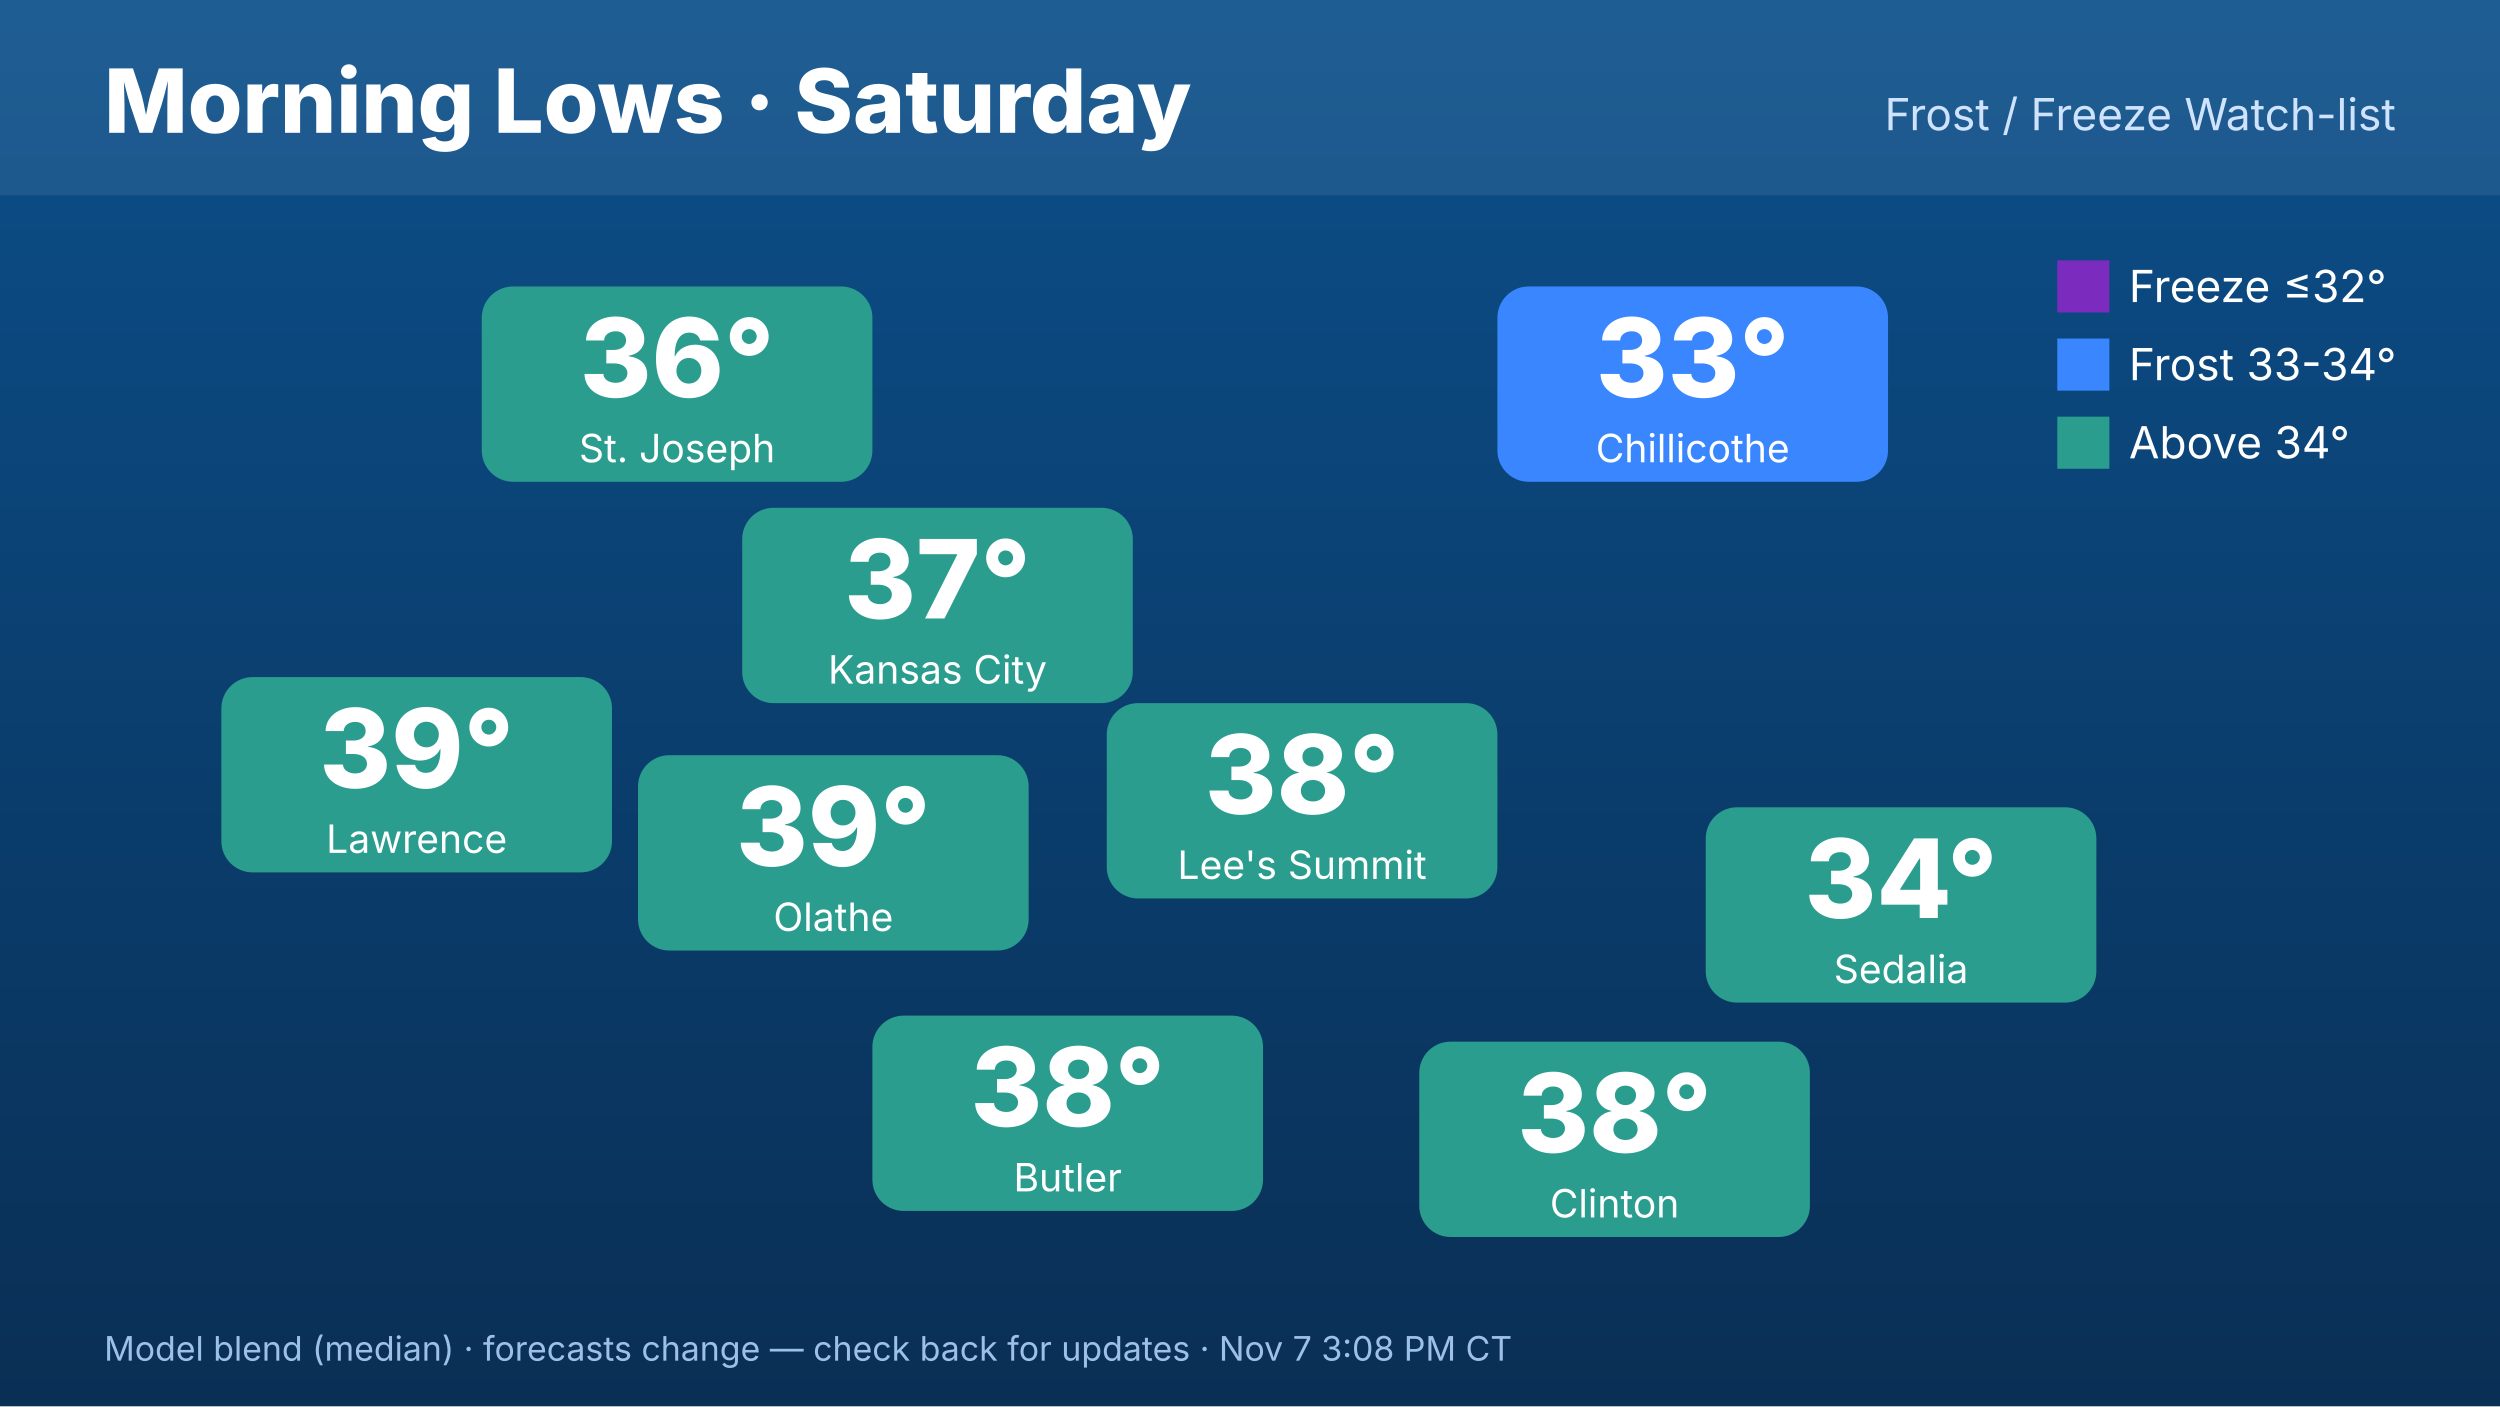
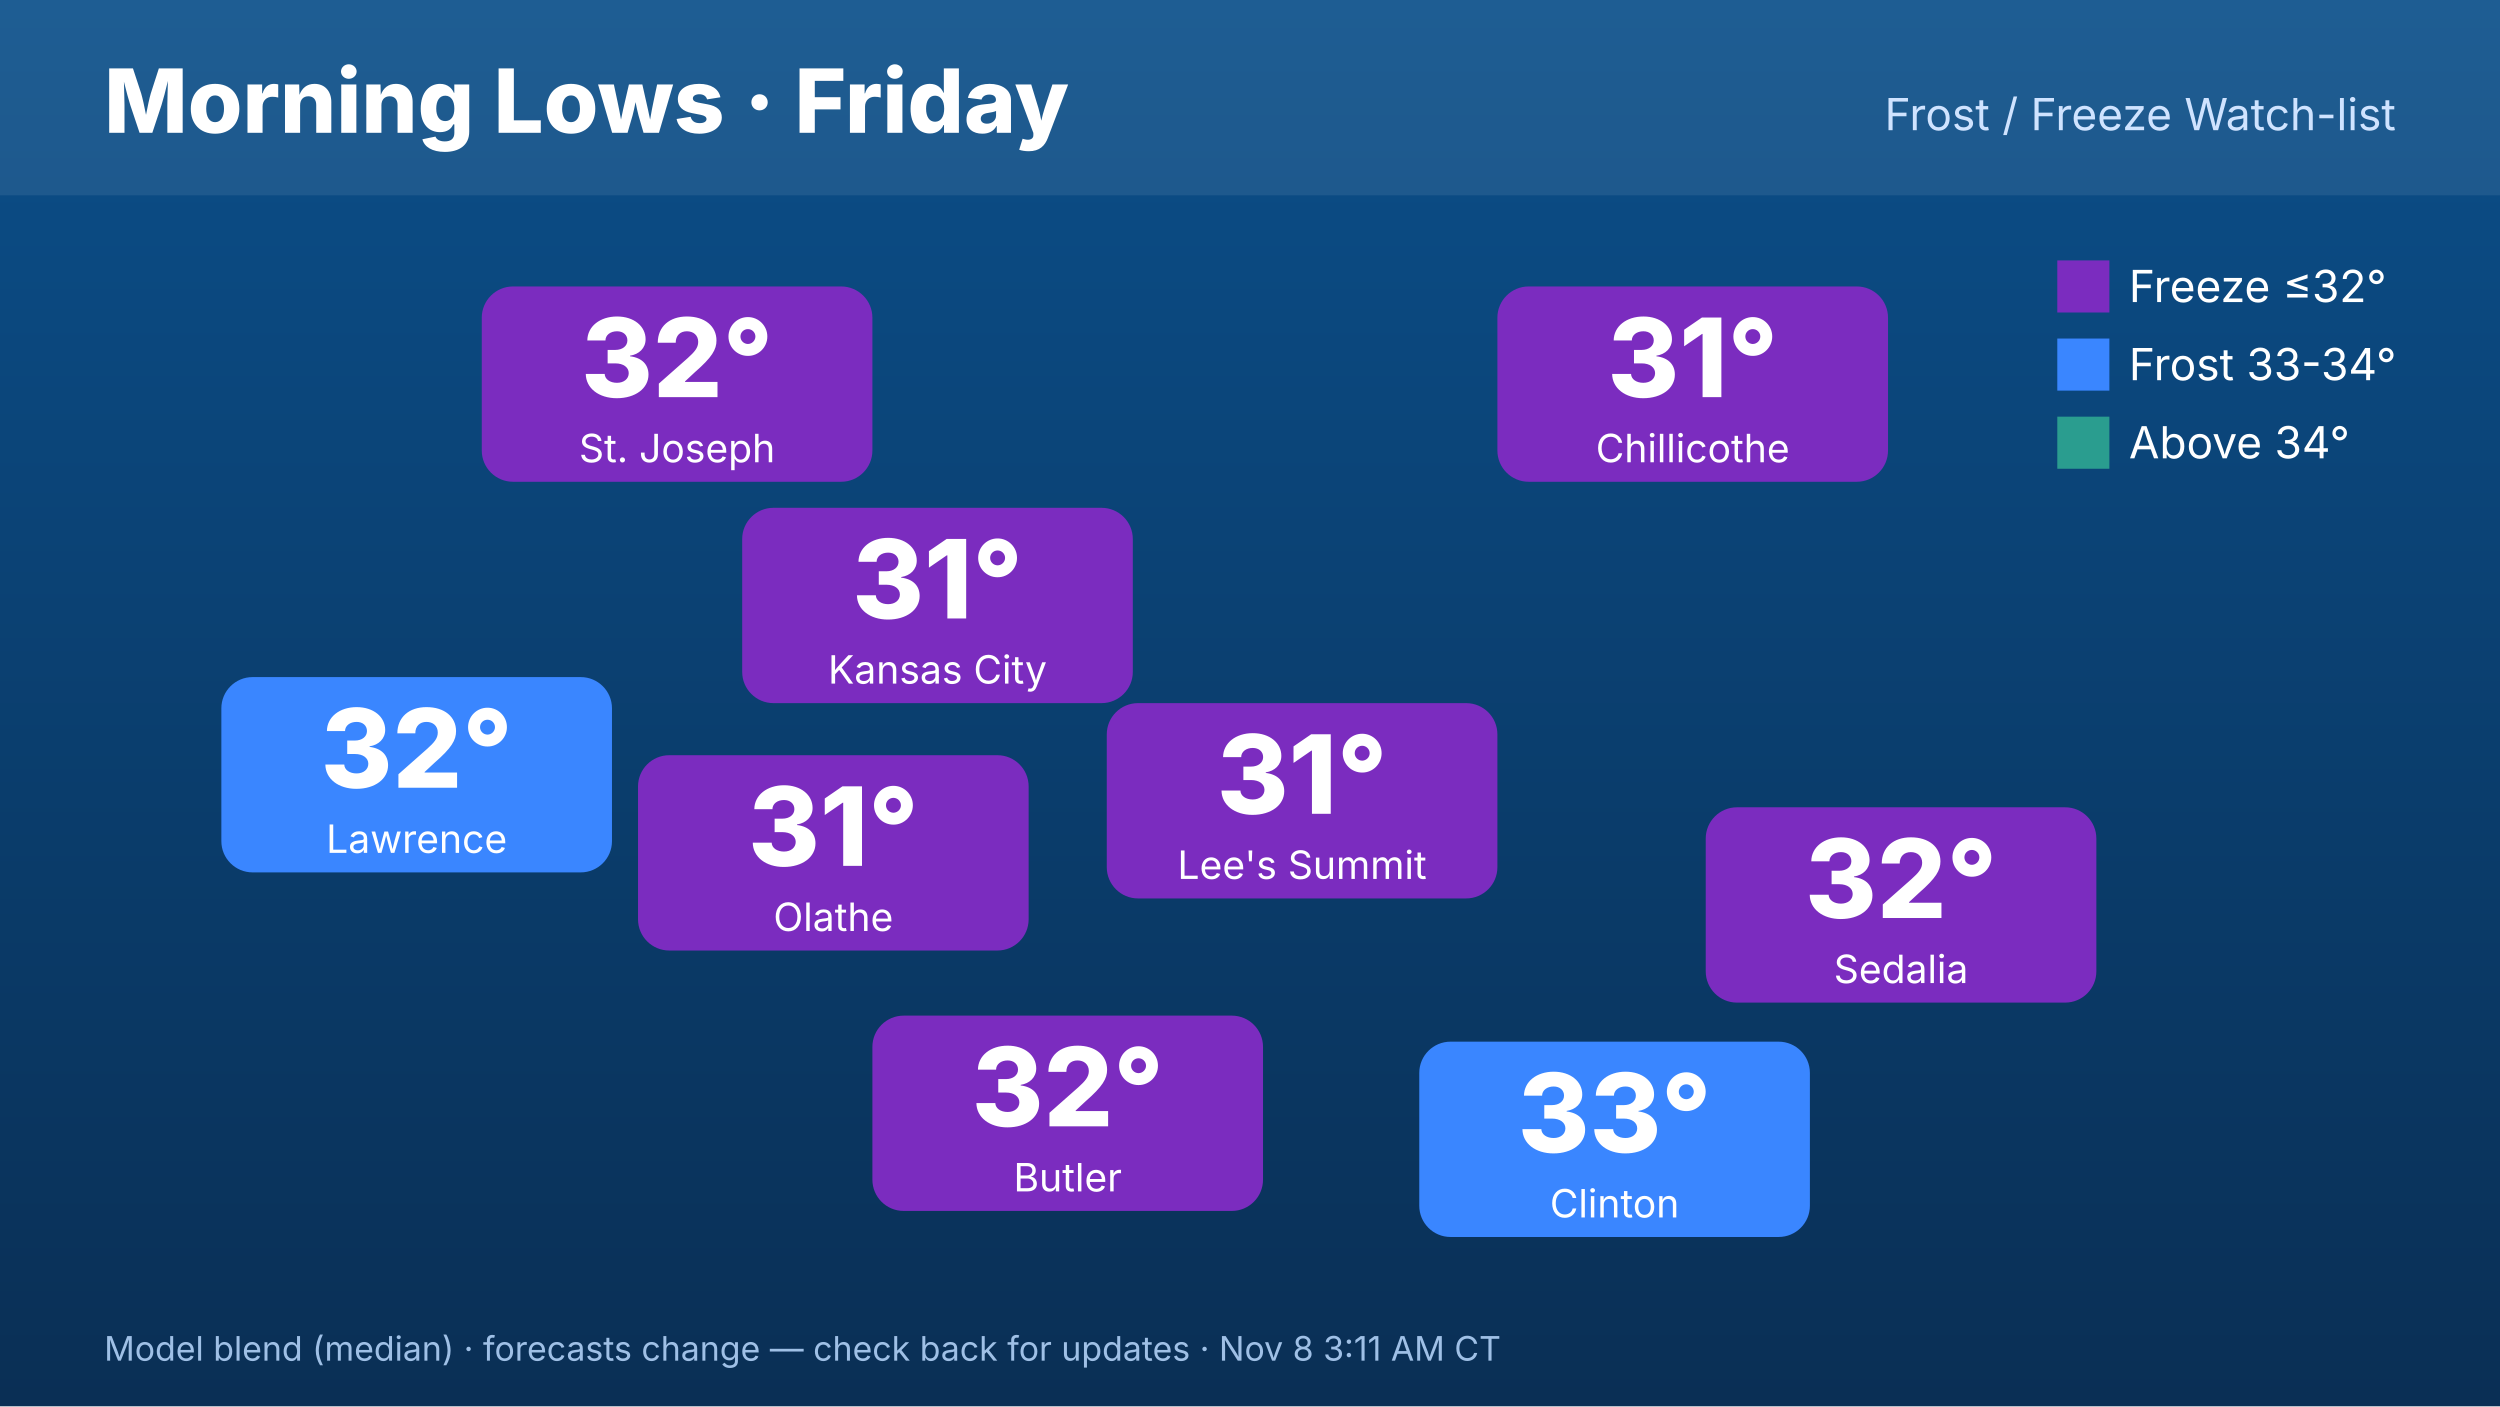
<svg xmlns="http://www.w3.org/2000/svg" width="1920" height="1080" viewBox="0 0 1920 1080" font-family="Inter,Helvetica,Arial,sans-serif">
  <defs>
    <linearGradient id="bg" x1="0" y1="0" x2="0" y2="1">
      <stop offset="0" stop-color="#0b4f8a" />
      <stop offset="1" stop-color="#0a2f55" />
    </linearGradient>
  </defs>
  <rect width="1920" height="1080" fill="url(#bg)" />
  <rect x="0" y="0" width="1920" height="150" fill="#ffffff" opacity=".08" />
-   <text x="80" y="102" font-size="68" font-weight="800" fill="#fff">Morning Lows · Saturday</text>
+   <text x="80" y="102" font-size="68" font-weight="800" fill="#fff">Morning Lows · Friday</text>
  <text x="1840" y="100" font-size="34" fill="#cfe3ff" text-anchor="end">Frost / Freeze Watch-list</text>
-   <rect x="570" y="390" width="300" height="150" rx="24" fill="#2a9d8f" />
-   <text x="720" y="475" font-size="84" font-weight="800" fill="#fff" text-anchor="middle">37°</text>
+   <rect x="570" y="390" width="300" height="150" rx="24" fill="#7b2cbf" />
+   <text x="720" y="475" font-size="84" font-weight="800" fill="#fff" text-anchor="middle">31°</text>
  <text x="720" y="525" font-size="30" fill="#fff" text-anchor="middle">Kansas City</text>
-   <rect x="370" y="220" width="300" height="150" rx="24" fill="#2a9d8f" />
-   <text x="520" y="305" font-size="84" font-weight="800" fill="#fff" text-anchor="middle">36°</text>
+   <rect x="370" y="220" width="300" height="150" rx="24" fill="#7b2cbf" />
+   <text x="520" y="305" font-size="84" font-weight="800" fill="#fff" text-anchor="middle">32°</text>
  <text x="520" y="355" font-size="30" fill="#fff" text-anchor="middle">St. Joseph</text>
-   <rect x="170" y="520" width="300" height="150" rx="24" fill="#2a9d8f" />
-   <text x="320" y="605" font-size="84" font-weight="800" fill="#fff" text-anchor="middle">39°</text>
+   <rect x="170" y="520" width="300" height="150" rx="24" fill="#3a86ff" />
+   <text x="320" y="605" font-size="84" font-weight="800" fill="#fff" text-anchor="middle">32°</text>
  <text x="320" y="655" font-size="30" fill="#fff" text-anchor="middle">Lawrence</text>
-   <rect x="1150" y="220" width="300" height="150" rx="24" fill="#3a86ff" />
-   <text x="1300" y="305" font-size="84" font-weight="800" fill="#fff" text-anchor="middle">33°</text>
+   <rect x="1150" y="220" width="300" height="150" rx="24" fill="#7b2cbf" />
+   <text x="1300" y="305" font-size="84" font-weight="800" fill="#fff" text-anchor="middle">31°</text>
  <text x="1300" y="355" font-size="30" fill="#fff" text-anchor="middle">Chillicothe</text>
-   <rect x="1310" y="620" width="300" height="150" rx="24" fill="#2a9d8f" />
-   <text x="1460" y="705" font-size="84" font-weight="800" fill="#fff" text-anchor="middle">34°</text>
+   <rect x="1310" y="620" width="300" height="150" rx="24" fill="#7b2cbf" />
+   <text x="1460" y="705" font-size="84" font-weight="800" fill="#fff" text-anchor="middle">32°</text>
  <text x="1460" y="755" font-size="30" fill="#fff" text-anchor="middle">Sedalia</text>
-   <rect x="1090" y="800" width="300" height="150" rx="24" fill="#2a9d8f" />
-   <text x="1240" y="885" font-size="84" font-weight="800" fill="#fff" text-anchor="middle">38°</text>
+   <rect x="1090" y="800" width="300" height="150" rx="24" fill="#3a86ff" />
+   <text x="1240" y="885" font-size="84" font-weight="800" fill="#fff" text-anchor="middle">33°</text>
  <text x="1240" y="935" font-size="30" fill="#fff" text-anchor="middle">Clinton</text>
-   <rect x="670" y="780" width="300" height="150" rx="24" fill="#2a9d8f" />
-   <text x="820" y="865" font-size="84" font-weight="800" fill="#fff" text-anchor="middle">38°</text>
+   <rect x="670" y="780" width="300" height="150" rx="24" fill="#7b2cbf" />
+   <text x="820" y="865" font-size="84" font-weight="800" fill="#fff" text-anchor="middle">32°</text>
  <text x="820" y="915" font-size="30" fill="#fff" text-anchor="middle">Butler</text>
-   <rect x="490" y="580" width="300" height="150" rx="24" fill="#2a9d8f" />
-   <text x="640" y="665" font-size="84" font-weight="800" fill="#fff" text-anchor="middle">39°</text>
+   <rect x="490" y="580" width="300" height="150" rx="24" fill="#7b2cbf" />
+   <text x="640" y="665" font-size="84" font-weight="800" fill="#fff" text-anchor="middle">31°</text>
  <text x="640" y="715" font-size="30" fill="#fff" text-anchor="middle">Olathe</text>
-   <rect x="850" y="540" width="300" height="150" rx="24" fill="#2a9d8f" />
-   <text x="1000" y="625" font-size="84" font-weight="800" fill="#fff" text-anchor="middle">38°</text>
+   <rect x="850" y="540" width="300" height="150" rx="24" fill="#7b2cbf" />
+   <text x="1000" y="625" font-size="84" font-weight="800" fill="#fff" text-anchor="middle">31°</text>
  <text x="1000" y="675" font-size="30" fill="#fff" text-anchor="middle">Lee's Summit</text>
  <g font-size="34" fill="#fff">
    <rect x="1580" y="200" width="40" height="40" fill="#7b2cbf" />
    <text x="1635" y="232">Freeze ≤32°</text>
    <rect x="1580" y="260" width="40" height="40" fill="#3a86ff" />
    <text x="1635" y="292">Frost 33-34°</text>
    <rect x="1580" y="320" width="40" height="40" fill="#2a9d8f" />
    <text x="1635" y="352">Above 34°</text>
  </g>
-   <text x="80" y="1045" font-size="26" fill="#9fc0e6">Model blend (median) · forecasts change — check back for updates · Nov 7 3:08 PM CT</text>
+   <text x="80" y="1045" font-size="26" fill="#9fc0e6">Model blend (median) · forecasts change — check back for updates · Nov 8 3:11 AM CT</text>
</svg>
